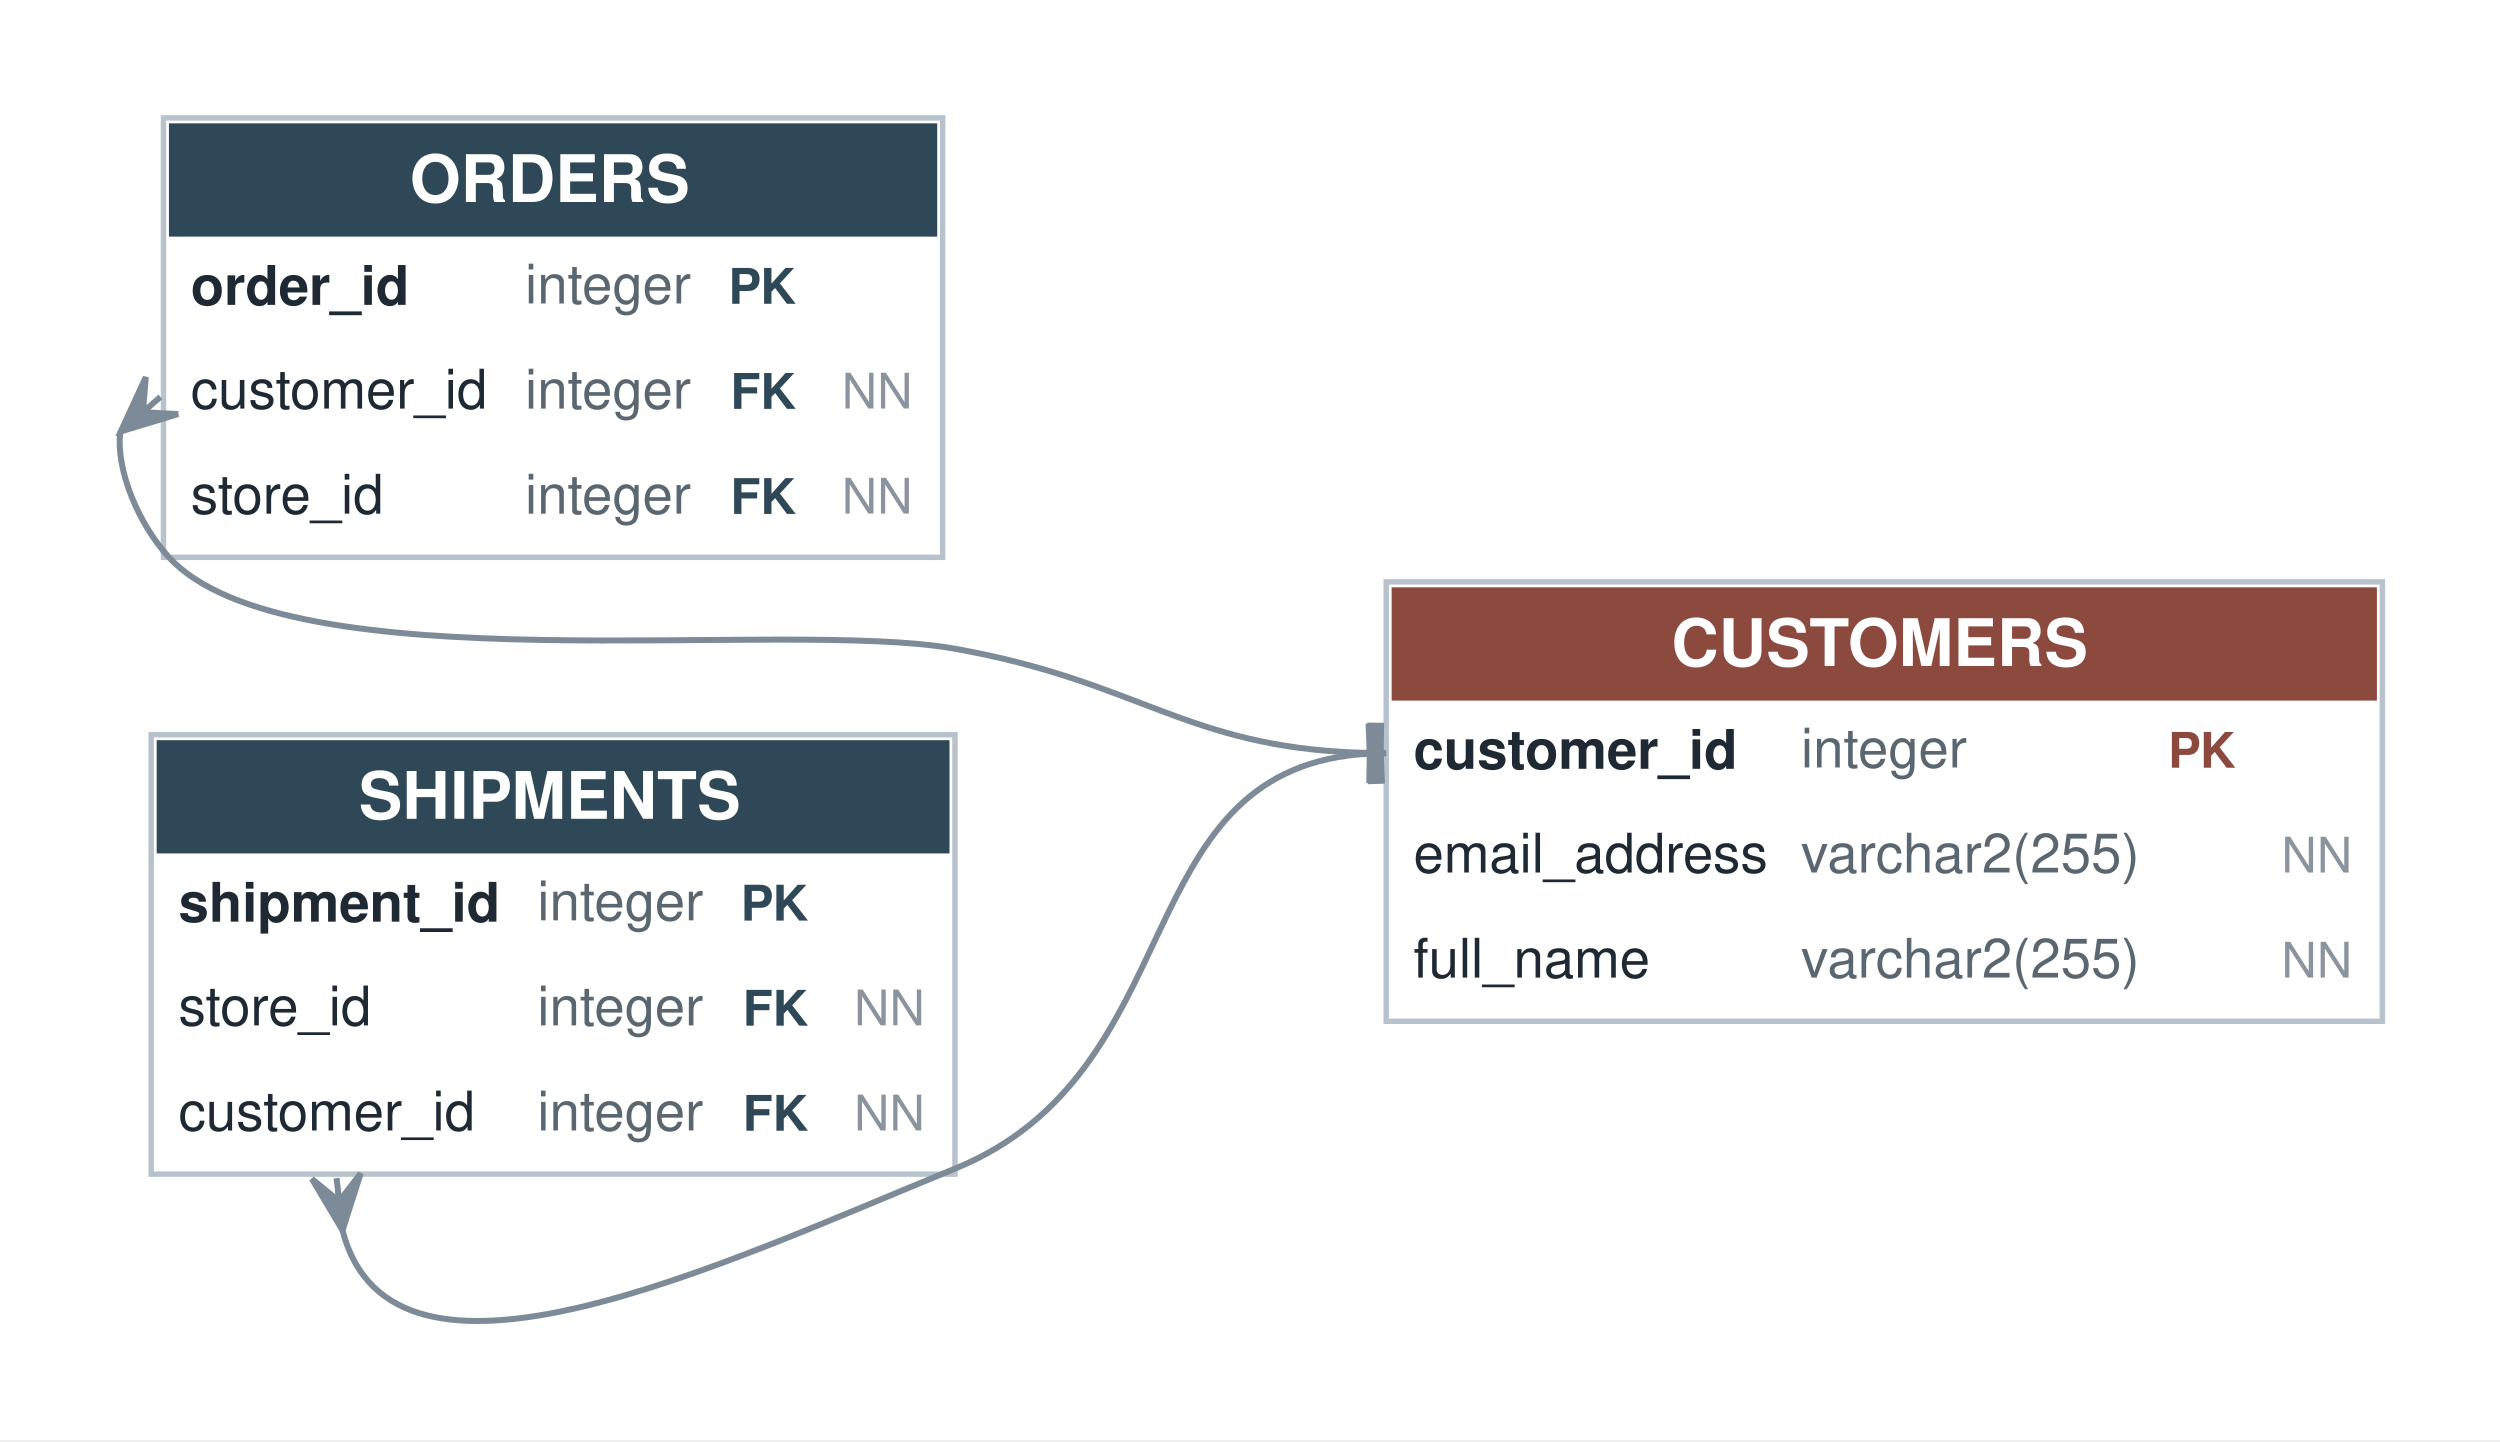
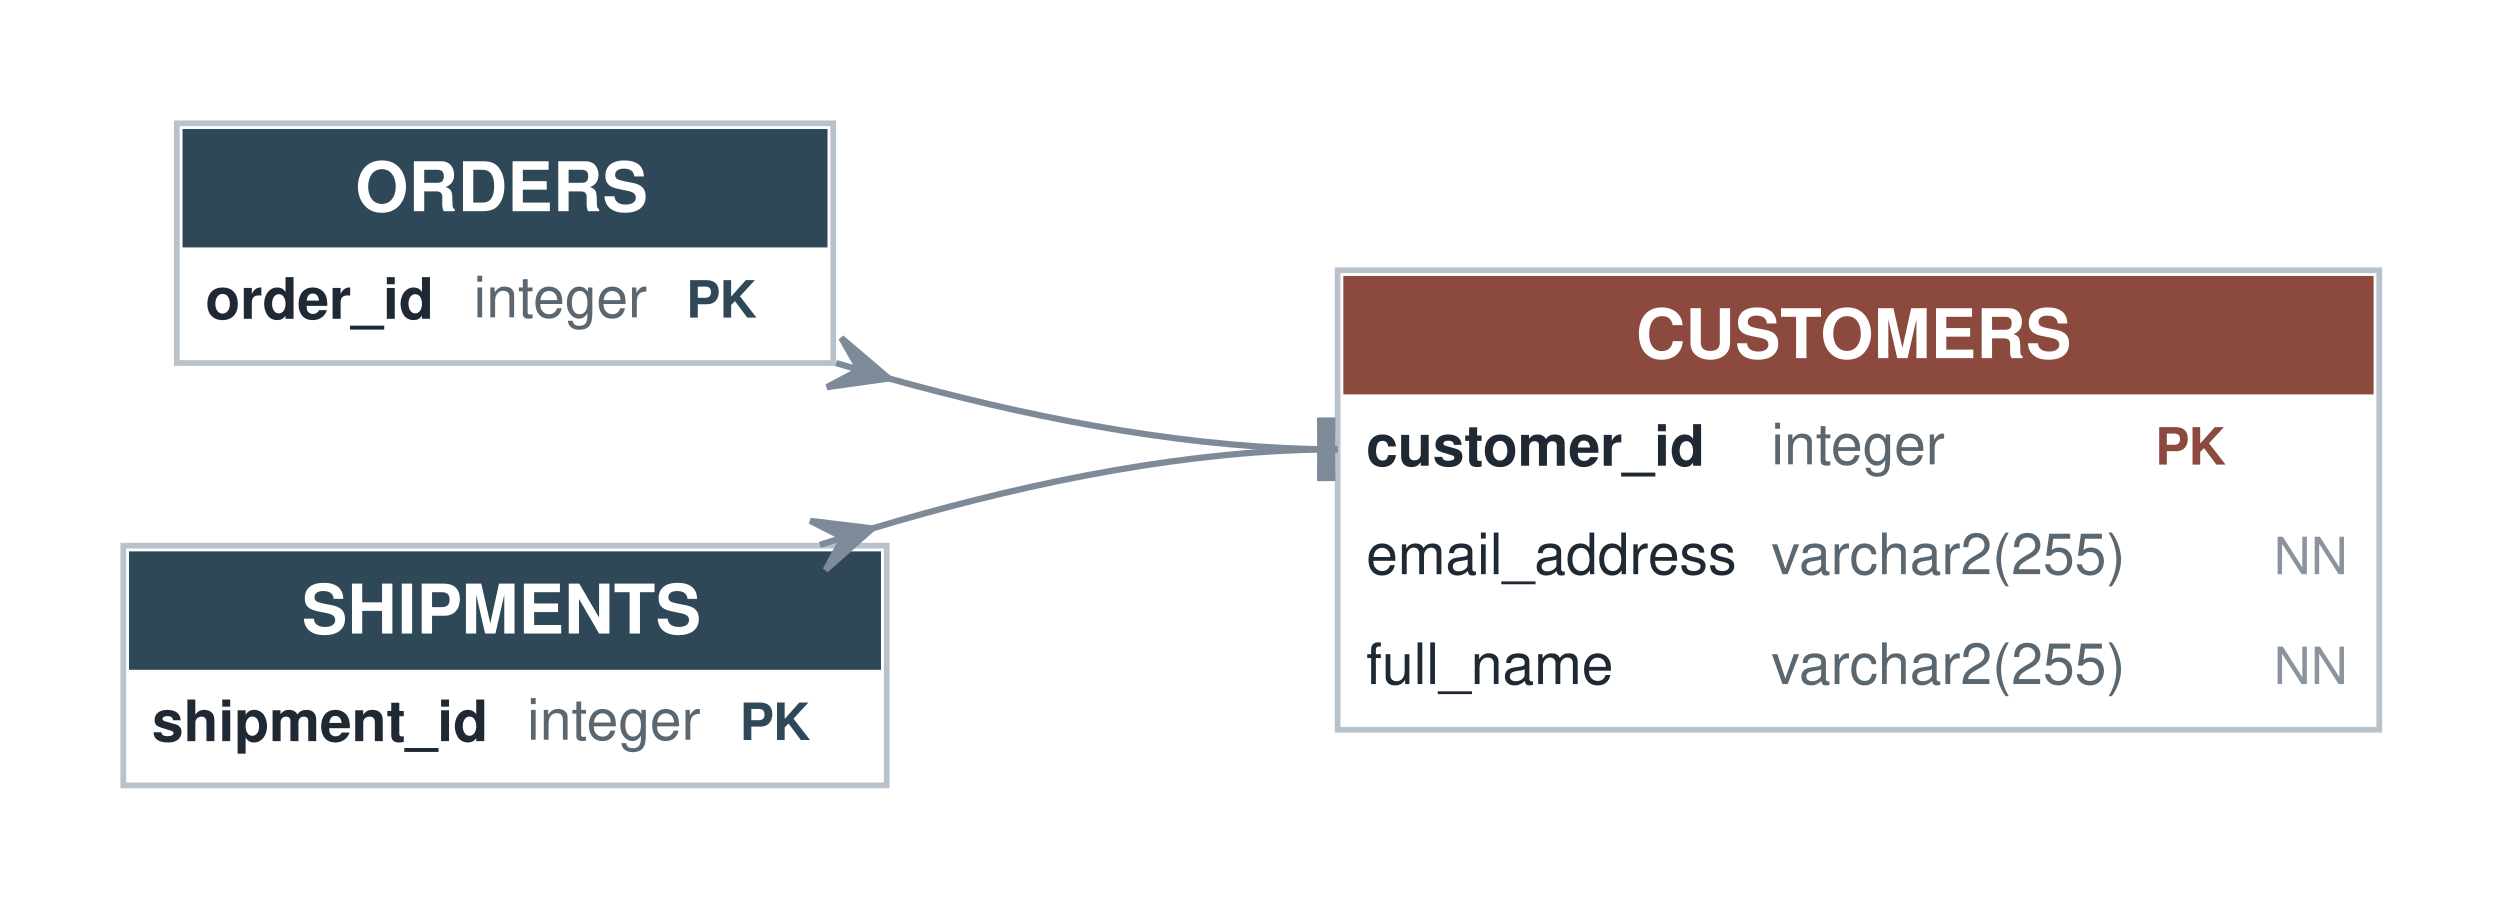
- <svg xmlns="http://www.w3.org/2000/svg" width="458pt" height="264pt" viewBox="0.00 0.00 458.00 264.00">
-   <g id="graph0" class="graph" transform="scale(1 1) rotate(0) translate(21.6 242.19)">
-     <polygon fill="white" stroke="none" points="-21.6,21.6 -21.6,-242.19 436.45,-242.19 436.45,21.6 -21.6,21.6" />
+ <svg xmlns="http://www.w3.org/2000/svg" width="438pt" height="159pt" viewBox="0.00 0.00 438.00 159.00">
+   <g id="graph0" class="graph" transform="scale(1 1) rotate(0) translate(21.6 137.6)">
+     <polygon fill="white" stroke="none" points="-21.6,21.6 -21.6,-137.6 416.85,-137.6 416.85,21.6 -21.6,21.6" />
    <g id="node1" class="node">
-       <polygon fill="#ffffff" stroke="none" points="232.35,-55.09 232.35,-135.59 414.85,-135.59 414.85,-55.09 232.35,-55.09" />
-       <polygon fill="none" stroke="#b8c2cc" points="232.35,-55.09 232.35,-135.59 414.85,-135.59 414.85,-55.09 232.35,-55.09" />
-       <polygon fill="#8c4a3f" stroke="none" points="233.35,-113.84 233.35,-134.59 413.85,-134.59 413.85,-113.84 233.35,-113.84" />
-       <text xml:space="preserve" text-anchor="start" x="284.6" y="-120.19" font-family="Helvetica,Arial,sans-serif" font-weight="bold" font-size="12.00" fill="white">CUSTOMERS</text>
-       <text xml:space="preserve" text-anchor="start" x="237.35" y="-101.34" font-family="Helvetica,Arial,sans-serif" font-weight="bold" font-size="10.00" fill="#1f2933">customer_id</text>
-       <text xml:space="preserve" text-anchor="start" x="308.35" y="-101.59" font-family="Helvetica,Arial,sans-serif" font-size="10.00" fill="#5b6770">integer</text>
-       <text xml:space="preserve" text-anchor="start" x="375.6" y="-101.54" font-family="Helvetica,Arial,sans-serif" font-weight="bold" font-size="9.00" fill="#8c4a3f">PK</text>
-       <text xml:space="preserve" text-anchor="start" x="237.35" y="-82.34" font-family="Helvetica,Arial,sans-serif" font-size="10.00" fill="#1f2933">email_address</text>
-       <text xml:space="preserve" text-anchor="start" x="308.35" y="-82.34" font-family="Helvetica,Arial,sans-serif" font-size="10.00" fill="#5b6770">varchar2(255)</text>
-       <text xml:space="preserve" text-anchor="start" x="396.35" y="-82.34" font-family="Helvetica,Arial,sans-serif" font-size="9.00" fill="#8b949e">NN</text>
-       <text xml:space="preserve" text-anchor="start" x="237.35" y="-63.09" font-family="Helvetica,Arial,sans-serif" font-size="10.00" fill="#1f2933">full_name</text>
-       <text xml:space="preserve" text-anchor="start" x="308.35" y="-63.09" font-family="Helvetica,Arial,sans-serif" font-size="10.00" fill="#5b6770">varchar2(255)</text>
-       <text xml:space="preserve" text-anchor="start" x="396.35" y="-63.09" font-family="Helvetica,Arial,sans-serif" font-size="9.00" fill="#8b949e">NN</text>
+       <polygon fill="#ffffff" stroke="none" points="212.75,-9.75 212.75,-90.25 395.25,-90.25 395.25,-9.75 212.75,-9.75" />
+       <polygon fill="none" stroke="#b8c2cc" points="212.75,-9.75 212.75,-90.25 395.25,-90.25 395.25,-9.75 212.75,-9.75" />
+       <polygon fill="#8c4a3f" stroke="none" points="213.75,-68.5 213.75,-89.25 394.25,-89.25 394.25,-68.5 213.75,-68.5" />
+       <text xml:space="preserve" text-anchor="start" x="265" y="-74.85" font-family="Helvetica,Arial,sans-serif" font-weight="bold" font-size="12.00" fill="white">CUSTOMERS</text>
+       <text xml:space="preserve" text-anchor="start" x="217.75" y="-56" font-family="Helvetica,Arial,sans-serif" font-weight="bold" font-size="10.00" fill="#1f2933">customer_id</text>
+       <text xml:space="preserve" text-anchor="start" x="288.75" y="-56.25" font-family="Helvetica,Arial,sans-serif" font-size="10.00" fill="#5b6770">integer</text>
+       <text xml:space="preserve" text-anchor="start" x="356" y="-56.2" font-family="Helvetica,Arial,sans-serif" font-weight="bold" font-size="9.00" fill="#8c4a3f">PK</text>
+       <text xml:space="preserve" text-anchor="start" x="217.75" y="-37" font-family="Helvetica,Arial,sans-serif" font-size="10.00" fill="#1f2933">email_address</text>
+       <text xml:space="preserve" text-anchor="start" x="288.75" y="-37" font-family="Helvetica,Arial,sans-serif" font-size="10.00" fill="#5b6770">varchar2(255)</text>
+       <text xml:space="preserve" text-anchor="start" x="376.75" y="-37" font-family="Helvetica,Arial,sans-serif" font-size="9.00" fill="#8b949e">NN</text>
+       <text xml:space="preserve" text-anchor="start" x="217.75" y="-17.75" font-family="Helvetica,Arial,sans-serif" font-size="10.00" fill="#1f2933">full_name</text>
+       <text xml:space="preserve" text-anchor="start" x="288.75" y="-17.75" font-family="Helvetica,Arial,sans-serif" font-size="10.00" fill="#5b6770">varchar2(255)</text>
+       <text xml:space="preserve" text-anchor="start" x="376.75" y="-17.75" font-family="Helvetica,Arial,sans-serif" font-size="9.00" fill="#8b949e">NN</text>
    </g>
    <g id="node2" class="node">
-       <polygon fill="#ffffff" stroke="none" points="8.35,-140.09 8.35,-220.59 151.1,-220.59 151.1,-140.09 8.35,-140.09" />
-       <polygon fill="none" stroke="#b8c2cc" points="8.35,-140.09 8.35,-220.59 151.1,-220.59 151.1,-140.09 8.35,-140.09" />
-       <polygon fill="#2f4858" stroke="none" points="9.35,-198.84 9.35,-219.59 150.1,-219.59 150.1,-198.84 9.35,-198.84" />
-       <text xml:space="preserve" text-anchor="start" x="53.47" y="-205.19" font-family="Helvetica,Arial,sans-serif" font-weight="bold" font-size="12.00" fill="white">ORDERS</text>
-       <text xml:space="preserve" text-anchor="start" x="13.35" y="-186.34" font-family="Helvetica,Arial,sans-serif" font-weight="bold" font-size="10.00" fill="#1f2933">order_id</text>
-       <text xml:space="preserve" text-anchor="start" x="74.6" y="-186.59" font-family="Helvetica,Arial,sans-serif" font-size="10.00" fill="#5b6770">integer</text>
-       <text xml:space="preserve" text-anchor="start" x="111.85" y="-186.54" font-family="Helvetica,Arial,sans-serif" font-weight="bold" font-size="9.00" fill="#2f4858">PK</text>
-       <text xml:space="preserve" text-anchor="start" x="13.35" y="-167.34" font-family="Helvetica,Arial,sans-serif" font-size="10.00" fill="#1f2933">customer_id</text>
-       <text xml:space="preserve" text-anchor="start" x="74.6" y="-167.34" font-family="Helvetica,Arial,sans-serif" font-size="10.00" fill="#5b6770">integer</text>
-       <text xml:space="preserve" text-anchor="start" x="112.22" y="-167.29" font-family="Helvetica,Arial,sans-serif" font-weight="bold" font-size="9.00" fill="#2f4858">FK</text>
-       <text xml:space="preserve" text-anchor="start" x="132.6" y="-167.34" font-family="Helvetica,Arial,sans-serif" font-size="9.00" fill="#8b949e">NN</text>
-       <text xml:space="preserve" text-anchor="start" x="13.35" y="-148.09" font-family="Helvetica,Arial,sans-serif" font-size="10.00" fill="#1f2933">store_id</text>
-       <text xml:space="preserve" text-anchor="start" x="74.6" y="-148.09" font-family="Helvetica,Arial,sans-serif" font-size="10.00" fill="#5b6770">integer</text>
-       <text xml:space="preserve" text-anchor="start" x="112.22" y="-148.04" font-family="Helvetica,Arial,sans-serif" font-weight="bold" font-size="9.00" fill="#2f4858">FK</text>
-       <text xml:space="preserve" text-anchor="start" x="132.6" y="-148.09" font-family="Helvetica,Arial,sans-serif" font-size="9.00" fill="#8b949e">NN</text>
+       <polygon fill="#ffffff" stroke="none" points="9.38,-74 9.38,-116 124.38,-116 124.38,-74 9.38,-74" />
+       <polygon fill="none" stroke="#b8c2cc" points="9.38,-74 9.38,-116 124.38,-116 124.38,-74 9.38,-74" />
+       <polygon fill="#2f4858" stroke="none" points="10.38,-94.25 10.38,-115 123.38,-115 123.38,-94.25 10.38,-94.25" />
+       <text xml:space="preserve" text-anchor="start" x="40.62" y="-100.6" font-family="Helvetica,Arial,sans-serif" font-weight="bold" font-size="12.00" fill="white">ORDERS</text>
+       <text xml:space="preserve" text-anchor="start" x="14.38" y="-81.75" font-family="Helvetica,Arial,sans-serif" font-weight="bold" font-size="10.00" fill="#1f2933">order_id</text>
+       <text xml:space="preserve" text-anchor="start" x="61.38" y="-82" font-family="Helvetica,Arial,sans-serif" font-size="10.00" fill="#5b6770">integer</text>
+       <text xml:space="preserve" text-anchor="start" x="98.62" y="-81.95" font-family="Helvetica,Arial,sans-serif" font-weight="bold" font-size="9.00" fill="#2f4858">PK</text>
    </g>
    <g id="edge1" class="edge">
-       <path fill="none" stroke="#7d8b99" stroke-width="1.1" d="M0.45,-163.09C-0.45,-156.34 3.72,-146.2 9.35,-140.09 31.17,-116.39 121.63,-129 153.35,-123.34 187.24,-117.29 195.47,-105.4 227.45,-104.29" />
-       <polygon fill="#7d8b99" stroke="#7d8b99" stroke-width="1.1" points="0.53,-163.15 5.11,-173.11 4.58,-166.68 7.79,-169.48 7.79,-169.48 7.79,-169.48 4.58,-166.68 11.02,-166.33 0.53,-163.15" />
-       <polygon fill="#7d8b99" stroke="#7d8b99" stroke-width="1.1" points="231.26,-99.23 231.43,-109.23 229.43,-109.26 229.26,-99.26 231.26,-99.23" />
-       <polyline fill="none" stroke="#7d8b99" stroke-width="1.1" points="232.35,-104.21 227.35,-104.3" />
+       <path fill="none" stroke="#7d8b99" stroke-width="1.1" d="M134.04,-71.32C156.93,-64.93 183.05,-59.58 207.82,-58.94" />
+       <polygon fill="#7d8b99" stroke="#7d8b99" stroke-width="1.1" points="134.13,-71.3 123.28,-69.77 128.98,-72.8 124.89,-73.99 124.89,-73.99 124.89,-73.99 128.98,-72.8 125.79,-78.41 134.13,-71.3" />
+       <polygon fill="#7d8b99" stroke="#7d8b99" stroke-width="1.1" points="211.68,-53.89 211.82,-63.89 209.82,-63.91 209.68,-53.91 211.68,-53.89" />
+       <polyline fill="none" stroke="#7d8b99" stroke-width="1.1" points="212.75,-58.88 207.75,-58.94" />
    </g>
    <g id="node3" class="node">
-       <polygon fill="#ffffff" stroke="none" points="6.1,-27.09 6.1,-107.59 153.35,-107.59 153.35,-27.09 6.1,-27.09" />
-       <polygon fill="none" stroke="#b8c2cc" points="6.1,-27.09 6.1,-107.59 153.35,-107.59 153.35,-27.09 6.1,-27.09" />
-       <polygon fill="#2f4858" stroke="none" points="7.1,-85.84 7.1,-106.59 152.35,-106.59 152.35,-85.84 7.1,-85.84" />
-       <text xml:space="preserve" text-anchor="start" x="44.1" y="-92.19" font-family="Helvetica,Arial,sans-serif" font-weight="bold" font-size="12.00" fill="white">SHIPMENTS</text>
-       <text xml:space="preserve" text-anchor="start" x="11.1" y="-73.34" font-family="Helvetica,Arial,sans-serif" font-weight="bold" font-size="10.00" fill="#1f2933">shipment_id</text>
-       <text xml:space="preserve" text-anchor="start" x="76.85" y="-73.59" font-family="Helvetica,Arial,sans-serif" font-size="10.00" fill="#5b6770">integer</text>
-       <text xml:space="preserve" text-anchor="start" x="114.1" y="-73.54" font-family="Helvetica,Arial,sans-serif" font-weight="bold" font-size="9.00" fill="#2f4858">PK</text>
-       <text xml:space="preserve" text-anchor="start" x="11.1" y="-54.34" font-family="Helvetica,Arial,sans-serif" font-size="10.00" fill="#1f2933">store_id</text>
-       <text xml:space="preserve" text-anchor="start" x="76.85" y="-54.34" font-family="Helvetica,Arial,sans-serif" font-size="10.00" fill="#5b6770">integer</text>
-       <text xml:space="preserve" text-anchor="start" x="114.47" y="-54.29" font-family="Helvetica,Arial,sans-serif" font-weight="bold" font-size="9.00" fill="#2f4858">FK</text>
-       <text xml:space="preserve" text-anchor="start" x="134.85" y="-54.34" font-family="Helvetica,Arial,sans-serif" font-size="9.00" fill="#8b949e">NN</text>
-       <text xml:space="preserve" text-anchor="start" x="11.1" y="-35.09" font-family="Helvetica,Arial,sans-serif" font-size="10.00" fill="#1f2933">customer_id</text>
-       <text xml:space="preserve" text-anchor="start" x="76.85" y="-35.09" font-family="Helvetica,Arial,sans-serif" font-size="10.00" fill="#5b6770">integer</text>
-       <text xml:space="preserve" text-anchor="start" x="114.47" y="-35.04" font-family="Helvetica,Arial,sans-serif" font-weight="bold" font-size="9.00" fill="#2f4858">FK</text>
-       <text xml:space="preserve" text-anchor="start" x="134.85" y="-35.09" font-family="Helvetica,Arial,sans-serif" font-size="9.00" fill="#8b949e">NN</text>
+       <polygon fill="#ffffff" stroke="none" points="0,0 0,-42 133.75,-42 133.75,0 0,0" />
+       <polygon fill="none" stroke="#b8c2cc" points="0,0 0,-42 133.75,-42 133.75,0 0,0" />
+       <polygon fill="#2f4858" stroke="none" points="1,-20.25 1,-41 132.75,-41 132.75,-20.25 1,-20.25" />
+       <text xml:space="preserve" text-anchor="start" x="31.25" y="-26.6" font-family="Helvetica,Arial,sans-serif" font-weight="bold" font-size="12.00" fill="white">SHIPMENTS</text>
+       <text xml:space="preserve" text-anchor="start" x="5" y="-7.75" font-family="Helvetica,Arial,sans-serif" font-weight="bold" font-size="10.00" fill="#1f2933">shipment_id</text>
+       <text xml:space="preserve" text-anchor="start" x="70.75" y="-8" font-family="Helvetica,Arial,sans-serif" font-size="10.00" fill="#5b6770">integer</text>
+       <text xml:space="preserve" text-anchor="start" x="108" y="-7.95" font-family="Helvetica,Arial,sans-serif" font-weight="bold" font-size="9.00" fill="#2f4858">PK</text>
    </g>
    <g id="edge2" class="edge">
-       <path fill="none" stroke="#7d8b99" stroke-width="1.1" d="M41.15,-16.75C50.28,18.33 110.34,-10.52 153.35,-28.09 196.9,-45.88 184.56,-100.2 227.43,-104" />
-       <polygon fill="#7d8b99" stroke="#7d8b99" stroke-width="1.1" points="41.15,-16.79 35.54,-26.21 40.54,-22.12 40.06,-26.36 40.06,-26.36 40.06,-26.36 40.54,-22.12 44.48,-27.23 41.15,-16.79" />
-       <polygon fill="#7d8b99" stroke="#7d8b99" stroke-width="1.1" points="231.56,-99.17 231.13,-109.16 229.14,-109.08 229.56,-99.09 231.56,-99.17" />
-       <polyline fill="none" stroke="#7d8b99" stroke-width="1.1" points="232.35,-104.21 227.35,-104" />
+       <path fill="none" stroke="#7d8b99" stroke-width="1.1" d="M131.1,-44.98C154.68,-52.06 182.02,-58.12 207.93,-58.81" />
+       <polygon fill="#7d8b99" stroke="#7d8b99" stroke-width="1.1" points="131.26,-45.02 123.05,-37.75 126.13,-43.42 122.06,-42.15 122.06,-42.15 122.06,-42.15 126.13,-43.42 120.37,-46.34 131.26,-45.02" />
+       <polygon fill="#7d8b99" stroke="#7d8b99" stroke-width="1.1" points="211.82,-53.86 211.68,-63.86 209.68,-63.83 209.82,-53.84 211.82,-53.86" />
+       <polyline fill="none" stroke="#7d8b99" stroke-width="1.1" points="212.75,-58.88 207.75,-58.81" />
    </g>
  </g>
</svg>
